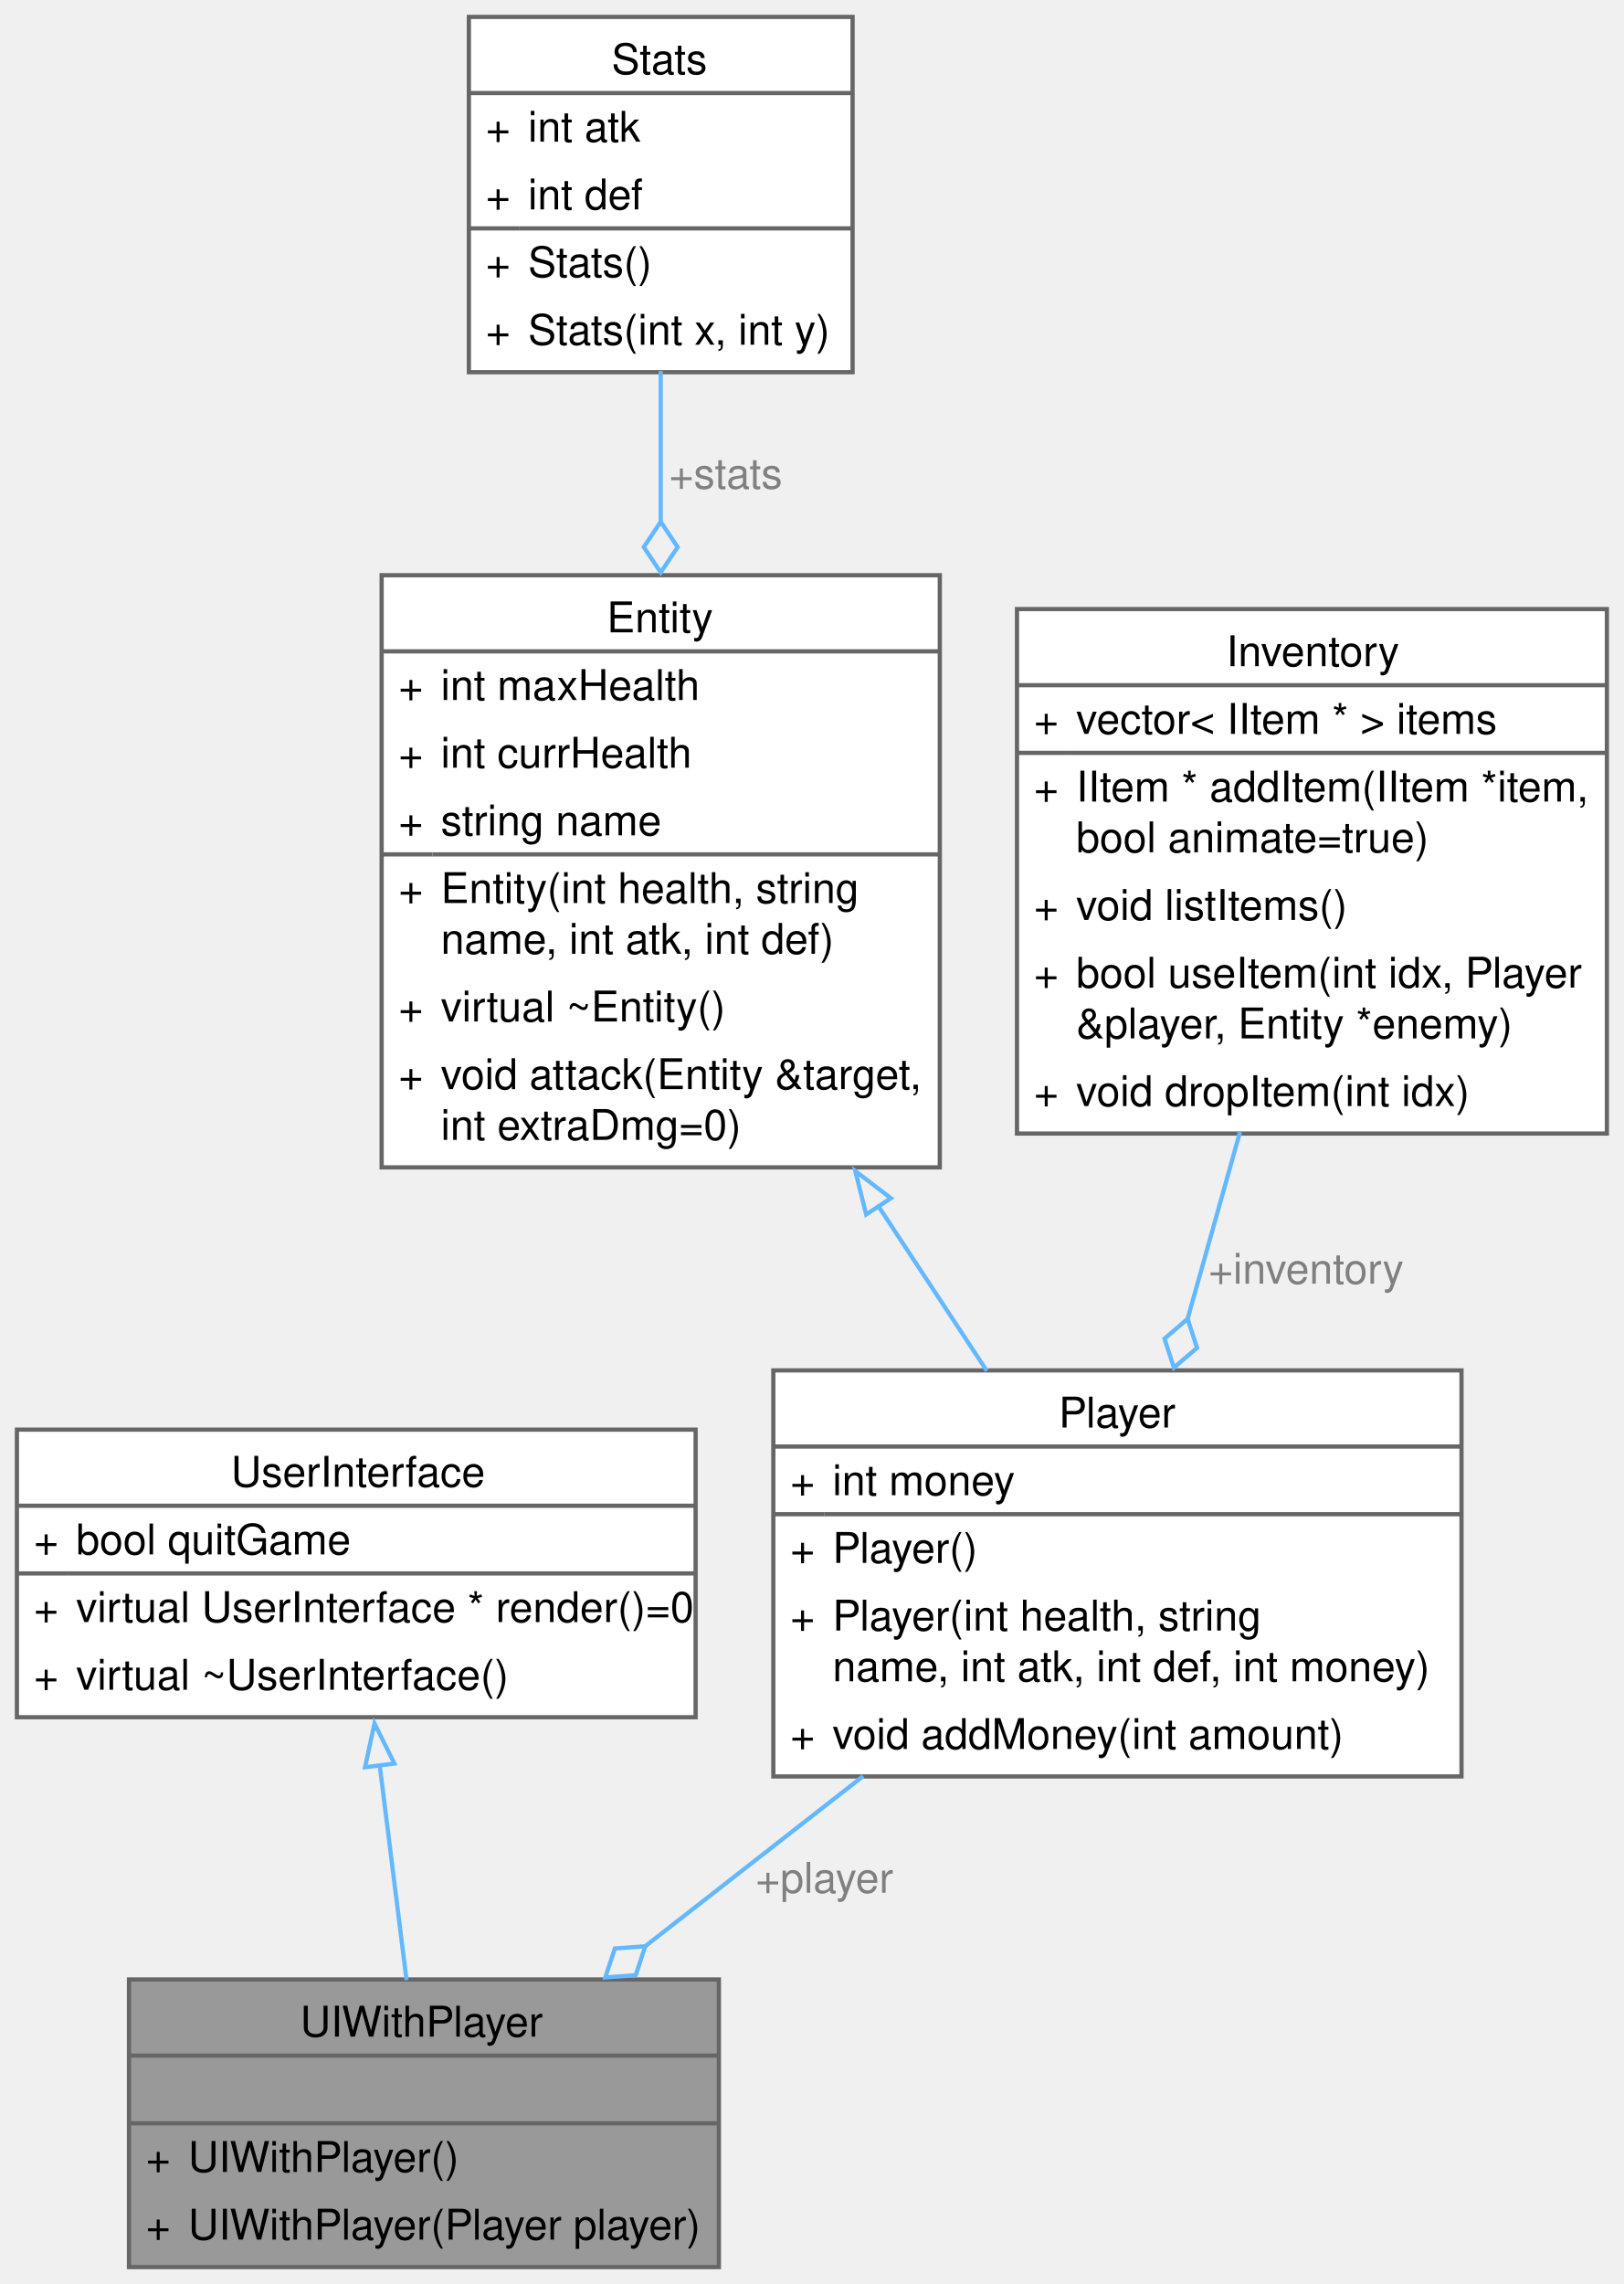
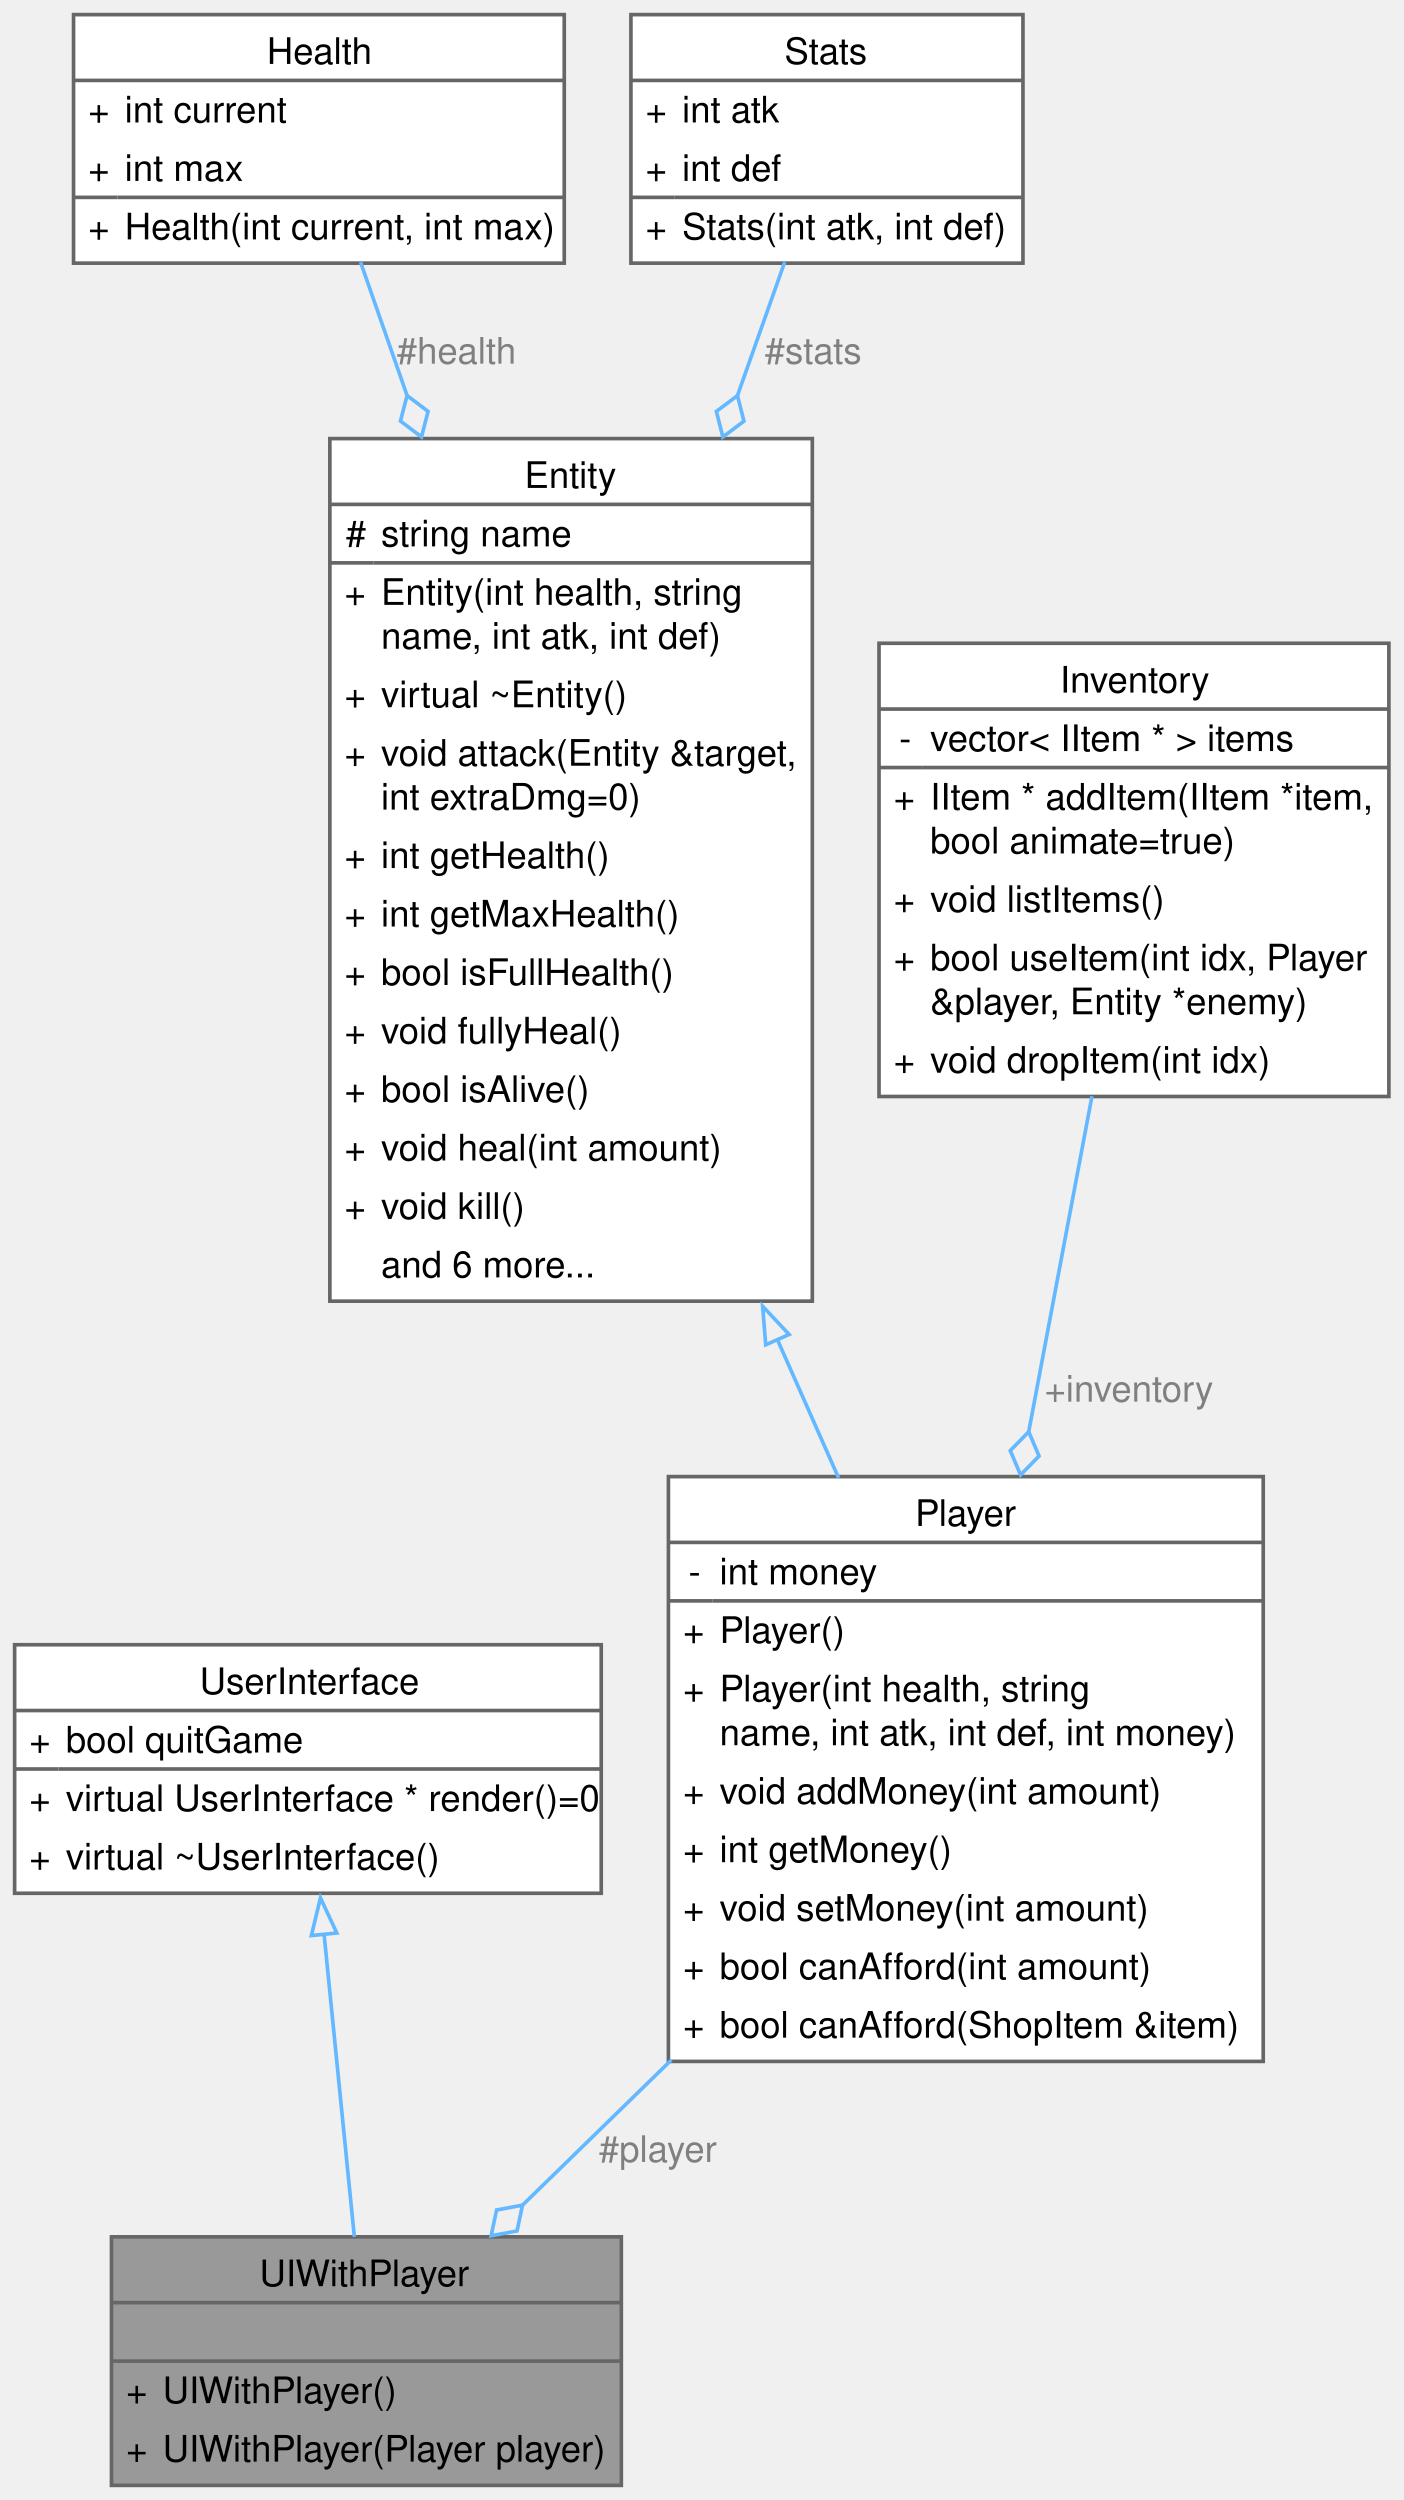
- <svg xmlns="http://www.w3.org/2000/svg" xmlns:xlink="http://www.w3.org/1999/xlink" width="384pt" height="540pt" viewBox="0.00 0.00 384.00 540.00">
-   <g id="graph0" class="graph" transform="scale(1 1) rotate(0) translate(4 536)">
+ <svg xmlns="http://www.w3.org/2000/svg" xmlns:xlink="http://www.w3.org/1999/xlink" width="384pt" height="684pt" viewBox="0.00 0.00 384.00 684.00">
+   <g id="graph0" class="graph" transform="scale(1 1) rotate(0) translate(4 680)">
    <g id="Node000001" class="node">
      <g id="a_Node000001">
        <a xlink:title="Basically just the base class for all user interfaces that have a player.">
          <polygon fill="#999999" stroke="none" points="166,-68 26.5,-68 26.5,0 166,0 166,-68" />
          <text text-anchor="start" x="67" y="-54.5" font-family="Helvetica,sans-Serif" font-size="10.00">UIWithPlayer</text>
          <text text-anchor="start" x="94.75" y="-38.5" font-family="Helvetica,sans-Serif" font-size="10.00"> </text>
          <text text-anchor="start" x="30.5" y="-22.5" font-family="Helvetica,sans-Serif" font-size="10.00">+</text>
          <text text-anchor="start" x="40.5" y="-22.5" font-family="Helvetica,sans-Serif" font-size="10.00">UIWithPlayer()</text>
          <text text-anchor="start" x="30.5" y="-6.5" font-family="Helvetica,sans-Serif" font-size="10.00">+</text>
          <text text-anchor="start" x="40.5" y="-6.5" font-family="Helvetica,sans-Serif" font-size="10.00">UIWithPlayer(Player player)</text>
          <polygon fill="#666666" stroke="#666666" points="26.5,-50 26.5,-50 166,-50 166,-50 26.5,-50" />
          <polygon fill="#666666" stroke="#666666" points="26.5,-34 26.5,-34 166,-34 166,-34 26.5,-34" />
          <polygon fill="none" stroke="#666666" points="26.5,0 26.5,-68 166,-68 166,0 26.5,0" />
        </a>
      </g>
    </g>
    <g id="Node000002" class="node">
      <g id="a_Node000002">
        <a xlink:href="class_user_interface.html" target="_top" xlink:title="Base class for all user interfaces in the game.">
-           <polygon fill="white" stroke="none" points="160.5,-198 0,-198 0,-130 160.5,-130 160.5,-198" />
-           <text text-anchor="start" x="50.62" y="-184.5" font-family="Helvetica,sans-Serif" font-size="10.00">UserInterface</text>
+           <polygon fill="white" stroke="none" points="160.5,-230 0,-230 0,-162 160.5,-162 160.5,-230" />
+           <text text-anchor="start" x="50.62" y="-216.5" font-family="Helvetica,sans-Serif" font-size="10.00">UserInterface</text>
+           <text text-anchor="start" x="4" y="-200.5" font-family="Helvetica,sans-Serif" font-size="10.00">+</text>
+           <text text-anchor="start" x="14" y="-200.5" font-family="Helvetica,sans-Serif" font-size="10.00">bool quitGame</text>
+           <text text-anchor="start" x="4" y="-184.5" font-family="Helvetica,sans-Serif" font-size="10.00">+</text>
+           <text text-anchor="start" x="14" y="-184.5" font-family="Helvetica,sans-Serif" font-size="10.00">virtual UserInterface * render()=0</text>
          <text text-anchor="start" x="4" y="-168.5" font-family="Helvetica,sans-Serif" font-size="10.00">+</text>
-           <text text-anchor="start" x="14" y="-168.5" font-family="Helvetica,sans-Serif" font-size="10.00">bool quitGame</text>
-           <text text-anchor="start" x="4" y="-152.5" font-family="Helvetica,sans-Serif" font-size="10.00">+</text>
-           <text text-anchor="start" x="14" y="-152.5" font-family="Helvetica,sans-Serif" font-size="10.00">virtual UserInterface * render()=0</text>
-           <text text-anchor="start" x="4" y="-136.5" font-family="Helvetica,sans-Serif" font-size="10.00">+</text>
-           <text text-anchor="start" x="14" y="-136.5" font-family="Helvetica,sans-Serif" font-size="10.00">virtual ~UserInterface()</text>
-           <polygon fill="#666666" stroke="#666666" points="0,-180 0,-180 160.5,-180 160.5,-180 0,-180" />
-           <polygon fill="#666666" stroke="#666666" points="0,-164 0,-164 12,-164 12,-164 0,-164" />
-           <polygon fill="#666666" stroke="#666666" points="12,-164 12,-164 160.5,-164 160.5,-164 12,-164" />
-           <polygon fill="none" stroke="#666666" points="0,-130 0,-198 160.5,-198 160.5,-130 0,-130" />
+           <text text-anchor="start" x="14" y="-168.5" font-family="Helvetica,sans-Serif" font-size="10.00">virtual ~UserInterface()</text>
+           <polygon fill="#666666" stroke="#666666" points="0,-212 0,-212 160.5,-212 160.5,-212 0,-212" />
+           <polygon fill="#666666" stroke="#666666" points="0,-196 0,-196 12,-196 12,-196 0,-196" />
+           <polygon fill="#666666" stroke="#666666" points="12,-196 12,-196 160.5,-196 160.5,-196 12,-196" />
+           <polygon fill="none" stroke="#666666" points="0,-162 0,-230 160.5,-230 160.5,-162 0,-162" />
        </a>
      </g>
    </g>
    <g id="edge1_Node000001_Node000002" class="edge">
      <g id="a_edge1_Node000001_Node000002">
        <a xlink:title=" ">
-           <path fill="none" stroke="#63b8ff" d="M85.77,-118.84C87.86,-102.1 90.2,-83.36 92.14,-67.85" />
-           <polygon fill="none" stroke="#63b8ff" points="82.33,-118.18 84.56,-128.53 89.27,-119.05 82.33,-118.18" />
+           <path fill="none" stroke="#63b8ff" d="M84.64,-151.06C87.27,-124.82 90.55,-92.02 92.95,-68" />
+           <polygon fill="none" stroke="#63b8ff" points="81.19,-150.43 83.68,-160.73 88.15,-151.13 81.19,-150.43" />
        </a>
      </g>
    </g>
    <g id="Node000003" class="node">
      <g id="a_Node000003">
        <a xlink:href="class_player.html" target="_top" xlink:title="The Player class is an Entity that has an inventory and money.">
-           <polygon fill="white" stroke="none" points="341.62,-212 178.88,-212 178.88,-116 341.62,-116 341.62,-212" />
-           <text text-anchor="start" x="246.38" y="-198.5" font-family="Helvetica,sans-Serif" font-size="10.00">Player</text>
-           <text text-anchor="start" x="182.88" y="-182.5" font-family="Helvetica,sans-Serif" font-size="10.00">+</text>
-           <text text-anchor="start" x="192.88" y="-182.5" font-family="Helvetica,sans-Serif" font-size="10.00">int money</text>
-           <text text-anchor="start" x="182.88" y="-166.5" font-family="Helvetica,sans-Serif" font-size="10.00">+</text>
-           <text text-anchor="start" x="192.88" y="-166.5" font-family="Helvetica,sans-Serif" font-size="10.00">Player()</text>
-           <text text-anchor="start" x="182.88" y="-150.5" font-family="Helvetica,sans-Serif" font-size="10.00">+</text>
-           <text text-anchor="start" x="192.88" y="-150.5" font-family="Helvetica,sans-Serif" font-size="10.00">Player(int health, string</text>
-           <text text-anchor="start" x="192.88" y="-138.5" font-family="Helvetica,sans-Serif" font-size="10.00"> name, int atk, int def, int money)</text>
+           <polygon fill="white" stroke="none" points="341.62,-276 178.88,-276 178.88,-116 341.62,-116 341.62,-276" />
+           <text text-anchor="start" x="246.38" y="-262.5" font-family="Helvetica,sans-Serif" font-size="10.00">Player</text>
+           <text text-anchor="start" x="184.38" y="-246.5" font-family="Helvetica,sans-Serif" font-size="10.00">-</text>
+           <text text-anchor="start" x="192.88" y="-246.5" font-family="Helvetica,sans-Serif" font-size="10.00">int money</text>
+           <text text-anchor="start" x="182.88" y="-230.5" font-family="Helvetica,sans-Serif" font-size="10.00">+</text>
+           <text text-anchor="start" x="192.88" y="-230.5" font-family="Helvetica,sans-Serif" font-size="10.00">Player()</text>
+           <text text-anchor="start" x="182.88" y="-214.5" font-family="Helvetica,sans-Serif" font-size="10.00">+</text>
+           <text text-anchor="start" x="192.88" y="-214.5" font-family="Helvetica,sans-Serif" font-size="10.00">Player(int health, string</text>
+           <text text-anchor="start" x="192.88" y="-202.5" font-family="Helvetica,sans-Serif" font-size="10.00"> name, int atk, int def, int money)</text>
+           <text text-anchor="start" x="182.88" y="-186.5" font-family="Helvetica,sans-Serif" font-size="10.00">+</text>
+           <text text-anchor="start" x="192.88" y="-186.5" font-family="Helvetica,sans-Serif" font-size="10.00">void addMoney(int amount)</text>
+           <text text-anchor="start" x="182.88" y="-170.5" font-family="Helvetica,sans-Serif" font-size="10.00">+</text>
+           <text text-anchor="start" x="192.88" y="-170.5" font-family="Helvetica,sans-Serif" font-size="10.00">int getMoney()</text>
+           <text text-anchor="start" x="182.88" y="-154.5" font-family="Helvetica,sans-Serif" font-size="10.00">+</text>
+           <text text-anchor="start" x="192.88" y="-154.5" font-family="Helvetica,sans-Serif" font-size="10.00">void setMoney(int amount)</text>
+           <text text-anchor="start" x="182.88" y="-138.5" font-family="Helvetica,sans-Serif" font-size="10.00">+</text>
+           <text text-anchor="start" x="192.88" y="-138.5" font-family="Helvetica,sans-Serif" font-size="10.00">bool canAfford(int amount)</text>
          <text text-anchor="start" x="182.88" y="-122.5" font-family="Helvetica,sans-Serif" font-size="10.00">+</text>
-           <text text-anchor="start" x="192.88" y="-122.5" font-family="Helvetica,sans-Serif" font-size="10.00">void addMoney(int amount)</text>
-           <polygon fill="#666666" stroke="#666666" points="178.88,-194 178.88,-194 341.62,-194 341.62,-194 178.88,-194" />
-           <polygon fill="#666666" stroke="#666666" points="178.88,-178 178.88,-178 190.88,-178 190.88,-178 178.88,-178" />
-           <polygon fill="#666666" stroke="#666666" points="190.88,-178 190.88,-178 341.62,-178 341.62,-178 190.88,-178" />
-           <polygon fill="none" stroke="#666666" points="178.88,-116 178.88,-212 341.62,-212 341.62,-116 178.88,-116" />
+           <text text-anchor="start" x="192.88" y="-122.5" font-family="Helvetica,sans-Serif" font-size="10.00">bool canAfford(ShopItem &amp;item)</text>
+           <polygon fill="#666666" stroke="#666666" points="178.88,-258 178.88,-258 341.62,-258 341.62,-258 178.88,-258" />
+           <polygon fill="#666666" stroke="#666666" points="178.88,-242 178.88,-242 190.88,-242 190.88,-242 178.88,-242" />
+           <polygon fill="#666666" stroke="#666666" points="190.88,-242 190.88,-242 341.62,-242 341.62,-242 190.88,-242" />
+           <polygon fill="none" stroke="#666666" points="178.88,-116 178.88,-276 341.62,-276 341.62,-116 178.88,-116" />
        </a>
      </g>
    </g>
    <g id="edge2_Node000001_Node000003" class="edge">
      <g id="a_edge2_Node000001_Node000003">
        <a xlink:title=" ">
-           <path fill="none" stroke="#63b8ff" d="M200.11,-116.06C183.16,-102.83 164.85,-88.54 148.4,-75.71" />
-           <polygon fill="none" stroke="#63b8ff" points="148.6,-75.86 141.41,-75.32 139.14,-68.48 146.33,-69.01 148.6,-75.86" />
-         </a>
-       </g>
-       <text text-anchor="middle" x="190.96" y="-88.5" font-family="Helvetica,sans-Serif" font-size="10.00" fill="grey"> +player</text>
+           <path fill="none" stroke="#63b8ff" d="M179.69,-116.41C165.62,-102.68 151.49,-88.89 138.96,-76.67" />
+           <polygon fill="none" stroke="#63b8ff" points="138.96,-76.67 131.87,-75.34 130.37,-68.29 137.46,-69.61 138.96,-76.67" />
+         </a>
+       </g>
+       <text text-anchor="middle" x="175.99" y="-88.5" font-family="Helvetica,sans-Serif" font-size="10.00" fill="grey"> #player</text>
    </g>
    <g id="Node000004" class="node">
      <g id="a_Node000004">
        <a xlink:href="class_entity.html" target="_top" xlink:title="Base class for all entities in the game. This includes the player and enemies.">
-           <polygon fill="white" stroke="none" points="218.25,-400 86.25,-400 86.25,-260 218.25,-260 218.25,-400" />
-           <text text-anchor="start" x="139.5" y="-386.5" font-family="Helvetica,sans-Serif" font-size="10.00">Entity</text>
-           <text text-anchor="start" x="90.25" y="-370.5" font-family="Helvetica,sans-Serif" font-size="10.00">+</text>
-           <text text-anchor="start" x="100.25" y="-370.5" font-family="Helvetica,sans-Serif" font-size="10.00">int maxHealth</text>
-           <text text-anchor="start" x="90.25" y="-354.5" font-family="Helvetica,sans-Serif" font-size="10.00">+</text>
-           <text text-anchor="start" x="100.25" y="-354.5" font-family="Helvetica,sans-Serif" font-size="10.00">int currHealth</text>
-           <text text-anchor="start" x="90.25" y="-338.5" font-family="Helvetica,sans-Serif" font-size="10.00">+</text>
-           <text text-anchor="start" x="100.25" y="-338.5" font-family="Helvetica,sans-Serif" font-size="10.00">string name</text>
-           <text text-anchor="start" x="90.25" y="-322.5" font-family="Helvetica,sans-Serif" font-size="10.00">+</text>
-           <text text-anchor="start" x="100.25" y="-322.5" font-family="Helvetica,sans-Serif" font-size="10.00">Entity(int health, string</text>
-           <text text-anchor="start" x="100.25" y="-310.5" font-family="Helvetica,sans-Serif" font-size="10.00"> name, int atk, int def)</text>
-           <text text-anchor="start" x="90.25" y="-294.5" font-family="Helvetica,sans-Serif" font-size="10.00">+</text>
-           <text text-anchor="start" x="100.25" y="-294.5" font-family="Helvetica,sans-Serif" font-size="10.00">virtual ~Entity()</text>
-           <text text-anchor="start" x="90.25" y="-278.5" font-family="Helvetica,sans-Serif" font-size="10.00">+</text>
-           <text text-anchor="start" x="100.25" y="-278.5" font-family="Helvetica,sans-Serif" font-size="10.00">void attack(Entity &amp;target,</text>
-           <text text-anchor="start" x="100.25" y="-266.5" font-family="Helvetica,sans-Serif" font-size="10.00"> int extraDmg=0)</text>
-           <polygon fill="#666666" stroke="#666666" points="86.25,-382 86.25,-382 218.25,-382 218.25,-382 86.25,-382" />
-           <polygon fill="#666666" stroke="#666666" points="86.25,-334 86.25,-334 98.25,-334 98.25,-334 86.25,-334" />
-           <polygon fill="#666666" stroke="#666666" points="98.25,-334 98.25,-334 218.25,-334 218.25,-334 98.25,-334" />
-           <polygon fill="none" stroke="#666666" points="86.25,-260 86.25,-400 218.25,-400 218.25,-260 86.25,-260" />
+           <polygon fill="white" stroke="none" points="218.25,-560 86.25,-560 86.25,-324 218.25,-324 218.25,-560" />
+           <text text-anchor="start" x="139.5" y="-546.5" font-family="Helvetica,sans-Serif" font-size="10.00">Entity</text>
+           <text text-anchor="start" x="90.62" y="-530.5" font-family="Helvetica,sans-Serif" font-size="10.00">#</text>
+           <text text-anchor="start" x="100.25" y="-530.5" font-family="Helvetica,sans-Serif" font-size="10.00">string name</text>
+           <text text-anchor="start" x="90.25" y="-514.5" font-family="Helvetica,sans-Serif" font-size="10.00">+</text>
+           <text text-anchor="start" x="100.25" y="-514.5" font-family="Helvetica,sans-Serif" font-size="10.00">Entity(int health, string</text>
+           <text text-anchor="start" x="100.25" y="-502.5" font-family="Helvetica,sans-Serif" font-size="10.00"> name, int atk, int def)</text>
+           <text text-anchor="start" x="90.25" y="-486.5" font-family="Helvetica,sans-Serif" font-size="10.00">+</text>
+           <text text-anchor="start" x="100.25" y="-486.5" font-family="Helvetica,sans-Serif" font-size="10.00">virtual ~Entity()</text>
+           <text text-anchor="start" x="90.25" y="-470.5" font-family="Helvetica,sans-Serif" font-size="10.00">+</text>
+           <text text-anchor="start" x="100.25" y="-470.5" font-family="Helvetica,sans-Serif" font-size="10.00">void attack(Entity &amp;target,</text>
+           <text text-anchor="start" x="100.25" y="-458.5" font-family="Helvetica,sans-Serif" font-size="10.00"> int extraDmg=0)</text>
+           <text text-anchor="start" x="90.25" y="-442.5" font-family="Helvetica,sans-Serif" font-size="10.00">+</text>
+           <text text-anchor="start" x="100.25" y="-442.5" font-family="Helvetica,sans-Serif" font-size="10.00">int getHealth()</text>
+           <text text-anchor="start" x="90.25" y="-426.5" font-family="Helvetica,sans-Serif" font-size="10.00">+</text>
+           <text text-anchor="start" x="100.25" y="-426.5" font-family="Helvetica,sans-Serif" font-size="10.00">int getMaxHealth()</text>
+           <text text-anchor="start" x="90.25" y="-410.5" font-family="Helvetica,sans-Serif" font-size="10.00">+</text>
+           <text text-anchor="start" x="100.25" y="-410.5" font-family="Helvetica,sans-Serif" font-size="10.00">bool isFullHealth()</text>
+           <text text-anchor="start" x="90.25" y="-394.5" font-family="Helvetica,sans-Serif" font-size="10.00">+</text>
+           <text text-anchor="start" x="100.25" y="-394.5" font-family="Helvetica,sans-Serif" font-size="10.00">void fullyHeal()</text>
+           <text text-anchor="start" x="90.25" y="-378.5" font-family="Helvetica,sans-Serif" font-size="10.00">+</text>
+           <text text-anchor="start" x="100.25" y="-378.5" font-family="Helvetica,sans-Serif" font-size="10.00">bool isAlive()</text>
+           <text text-anchor="start" x="90.25" y="-362.5" font-family="Helvetica,sans-Serif" font-size="10.00">+</text>
+           <text text-anchor="start" x="100.25" y="-362.5" font-family="Helvetica,sans-Serif" font-size="10.00">void heal(int amount)</text>
+           <text text-anchor="start" x="90.25" y="-346.5" font-family="Helvetica,sans-Serif" font-size="10.00">+</text>
+           <text text-anchor="start" x="100.25" y="-346.5" font-family="Helvetica,sans-Serif" font-size="10.00">void kill()</text>
+           <text text-anchor="start" x="100.25" y="-330.5" font-family="Helvetica,sans-Serif" font-size="10.00">and 6 more...</text>
+           <polygon fill="#666666" stroke="#666666" points="86.25,-542 86.25,-542 218.25,-542 218.25,-542 86.25,-542" />
+           <polygon fill="#666666" stroke="#666666" points="86.25,-526 86.25,-526 98.25,-526 98.25,-526 86.25,-526" />
+           <polygon fill="#666666" stroke="#666666" points="98.25,-526 98.25,-526 218.25,-526 218.25,-526 98.25,-526" />
+           <polygon fill="none" stroke="#666666" points="86.25,-324 86.25,-560 218.25,-560 218.25,-324 86.25,-324" />
        </a>
      </g>
    </g>
    <g id="edge3_Node000003_Node000004" class="edge">
      <g id="a_edge3_Node000003_Node000004">
        <a xlink:title=" ">
-           <path fill="none" stroke="#63b8ff" d="M203.51,-251.16C212.34,-237.75 221.27,-224.19 229.35,-211.92" />
-           <polygon fill="none" stroke="#63b8ff" points="200.84,-248.86 198.26,-259.14 206.68,-252.71 200.84,-248.86" />
+           <path fill="none" stroke="#63b8ff" d="M208.63,-313.63C214.35,-300.7 220.04,-287.85 225.43,-275.66" />
+           <polygon fill="none" stroke="#63b8ff" points="205.5,-312.06 204.65,-322.62 211.9,-314.89 205.5,-312.06" />
        </a>
      </g>
    </g>
    <g id="Node000005" class="node">
      <g id="a_Node000005">
-         <a xlink:href="class_stats.html" target="_top" xlink:title="Stats for all entities.">
-           <polygon fill="white" stroke="none" points="197.62,-532 106.88,-532 106.88,-448 197.62,-448 197.62,-532" />
-           <text text-anchor="start" x="140.62" y="-518.5" font-family="Helvetica,sans-Serif" font-size="10.00">Stats</text>
-           <text text-anchor="start" x="110.88" y="-502.5" font-family="Helvetica,sans-Serif" font-size="10.00">+</text>
-           <text text-anchor="start" x="120.88" y="-502.5" font-family="Helvetica,sans-Serif" font-size="10.00">int atk</text>
-           <text text-anchor="start" x="110.88" y="-486.5" font-family="Helvetica,sans-Serif" font-size="10.00">+</text>
-           <text text-anchor="start" x="120.88" y="-486.5" font-family="Helvetica,sans-Serif" font-size="10.00">int def</text>
-           <text text-anchor="start" x="110.88" y="-470.5" font-family="Helvetica,sans-Serif" font-size="10.00">+</text>
-           <text text-anchor="start" x="120.88" y="-470.5" font-family="Helvetica,sans-Serif" font-size="10.00">Stats()</text>
-           <text text-anchor="start" x="110.88" y="-454.5" font-family="Helvetica,sans-Serif" font-size="10.00">+</text>
-           <text text-anchor="start" x="120.88" y="-454.5" font-family="Helvetica,sans-Serif" font-size="10.00">Stats(int x, int y)</text>
-           <polygon fill="#666666" stroke="#666666" points="106.88,-514 106.88,-514 197.62,-514 197.62,-514 106.88,-514" />
-           <polygon fill="#666666" stroke="#666666" points="106.88,-482 106.88,-482 118.88,-482 118.88,-482 106.88,-482" />
-           <polygon fill="#666666" stroke="#666666" points="118.88,-482 118.88,-482 197.62,-482 197.62,-482 118.88,-482" />
-           <polygon fill="none" stroke="#666666" points="106.88,-448 106.88,-532 197.62,-532 197.62,-448 106.88,-448" />
+         <a xlink:href="struct_health.html" target="_top" xlink:title=" ">
+           <polygon fill="white" stroke="none" points="150.38,-676 16.12,-676 16.12,-608 150.38,-608 150.38,-676" />
+           <text text-anchor="start" x="69" y="-662.5" font-family="Helvetica,sans-Serif" font-size="10.00">Health</text>
+           <text text-anchor="start" x="20.12" y="-646.5" font-family="Helvetica,sans-Serif" font-size="10.00">+</text>
+           <text text-anchor="start" x="30.12" y="-646.5" font-family="Helvetica,sans-Serif" font-size="10.00">int current</text>
+           <text text-anchor="start" x="20.12" y="-630.5" font-family="Helvetica,sans-Serif" font-size="10.00">+</text>
+           <text text-anchor="start" x="30.12" y="-630.5" font-family="Helvetica,sans-Serif" font-size="10.00">int max</text>
+           <text text-anchor="start" x="20.12" y="-614.5" font-family="Helvetica,sans-Serif" font-size="10.00">+</text>
+           <text text-anchor="start" x="30.12" y="-614.5" font-family="Helvetica,sans-Serif" font-size="10.00">Health(int current, int max)</text>
+           <polygon fill="#666666" stroke="#666666" points="16.12,-658 16.12,-658 150.38,-658 150.38,-658 16.12,-658" />
+           <polygon fill="#666666" stroke="#666666" points="16.12,-626 16.12,-626 28.12,-626 28.12,-626 16.12,-626" />
+           <polygon fill="#666666" stroke="#666666" points="28.12,-626 28.12,-626 150.38,-626 150.38,-626 28.12,-626" />
+           <polygon fill="none" stroke="#666666" points="16.12,-608 16.12,-676 150.38,-676 150.38,-608 16.12,-608" />
        </a>
      </g>
    </g>
    <g id="edge4_Node000004_Node000005" class="edge">
      <g id="a_edge4_Node000004_Node000005">
        <a xlink:title=" ">
-           <path fill="none" stroke="#63b8ff" d="M152.25,-448.31C152.25,-437.32 152.25,-425.02 152.25,-412.63" />
-           <polygon fill="none" stroke="#63b8ff" points="152.25,-412.65 148.25,-406.65 152.25,-400.65 156.25,-406.65 152.25,-412.65" />
-         </a>
-       </g>
-       <text text-anchor="middle" x="167.62" y="-420.5" font-family="Helvetica,sans-Serif" font-size="10.00" fill="grey"> +stats</text>
+           <path fill="none" stroke="#63b8ff" d="M94.64,-608.3C98.37,-597.6 102.77,-584.98 107.45,-571.57" />
+           <polygon fill="none" stroke="#63b8ff" points="107.37,-571.78 105.57,-564.8 111.32,-560.45 113.12,-567.43 107.37,-571.78" />
+         </a>
+       </g>
+       <text text-anchor="middle" x="120.89" y="-580.5" font-family="Helvetica,sans-Serif" font-size="10.00" fill="grey"> #health</text>
    </g>
    <g id="Node000006" class="node">
      <g id="a_Node000006">
+         <a xlink:href="struct_stats.html" target="_top" xlink:title="Stats for all entities.">
+           <polygon fill="white" stroke="none" points="275.88,-676 168.62,-676 168.62,-608 275.88,-608 275.88,-676" />
+           <text text-anchor="start" x="210.62" y="-662.5" font-family="Helvetica,sans-Serif" font-size="10.00">Stats</text>
+           <text text-anchor="start" x="172.62" y="-646.5" font-family="Helvetica,sans-Serif" font-size="10.00">+</text>
+           <text text-anchor="start" x="182.62" y="-646.5" font-family="Helvetica,sans-Serif" font-size="10.00">int atk</text>
+           <text text-anchor="start" x="172.62" y="-630.5" font-family="Helvetica,sans-Serif" font-size="10.00">+</text>
+           <text text-anchor="start" x="182.62" y="-630.5" font-family="Helvetica,sans-Serif" font-size="10.00">int def</text>
+           <text text-anchor="start" x="172.62" y="-614.5" font-family="Helvetica,sans-Serif" font-size="10.00">+</text>
+           <text text-anchor="start" x="182.62" y="-614.5" font-family="Helvetica,sans-Serif" font-size="10.00">Stats(int atk, int def)</text>
+           <polygon fill="#666666" stroke="#666666" points="168.62,-658 168.62,-658 275.88,-658 275.88,-658 168.62,-658" />
+           <polygon fill="#666666" stroke="#666666" points="168.62,-626 168.62,-626 180.62,-626 180.62,-626 168.62,-626" />
+           <polygon fill="#666666" stroke="#666666" points="180.62,-626 180.62,-626 275.88,-626 275.88,-626 180.62,-626" />
+           <polygon fill="none" stroke="#666666" points="168.62,-608 168.62,-676 275.88,-676 275.88,-608 168.62,-608" />
+         </a>
+       </g>
+     </g>
+     <g id="edge5_Node000004_Node000006" class="edge">
+       <g id="a_edge5_Node000004_Node000006">
+         <a xlink:title=" ">
+           <path fill="none" stroke="#63b8ff" d="M210.69,-608.3C206.91,-597.6 202.45,-584.98 197.7,-571.57" />
+           <polygon fill="none" stroke="#63b8ff" points="197.77,-571.76 192,-567.44 193.77,-560.45 199.54,-564.77 197.77,-571.76" />
+         </a>
+       </g>
+       <text text-anchor="middle" x="218.48" y="-580.5" font-family="Helvetica,sans-Serif" font-size="10.00" fill="grey"> #stats</text>
+     </g>
+     <g id="Node000007" class="node">
+       <g id="a_Node000007">
        <a xlink:href="class_inventory.html" target="_top" xlink:title="Inventory class that holds all items for the player.">
-           <polygon fill="white" stroke="none" points="376,-392 236.5,-392 236.5,-268 376,-268 376,-392" />
-           <text text-anchor="start" x="286" y="-378.5" font-family="Helvetica,sans-Serif" font-size="10.00">Inventory</text>
-           <text text-anchor="start" x="240.5" y="-362.5" font-family="Helvetica,sans-Serif" font-size="10.00">+</text>
-           <text text-anchor="start" x="250.5" y="-362.5" font-family="Helvetica,sans-Serif" font-size="10.00">vector&lt; IItem * &gt; items</text>
-           <text text-anchor="start" x="240.5" y="-346.5" font-family="Helvetica,sans-Serif" font-size="10.00">+</text>
-           <text text-anchor="start" x="250.5" y="-346.5" font-family="Helvetica,sans-Serif" font-size="10.00">IItem * addItem(IItem *item,</text>
-           <text text-anchor="start" x="250.5" y="-334.5" font-family="Helvetica,sans-Serif" font-size="10.00"> bool animate=true)</text>
-           <text text-anchor="start" x="240.5" y="-318.5" font-family="Helvetica,sans-Serif" font-size="10.00">+</text>
-           <text text-anchor="start" x="250.5" y="-318.5" font-family="Helvetica,sans-Serif" font-size="10.00">void listItems()</text>
-           <text text-anchor="start" x="240.5" y="-302.5" font-family="Helvetica,sans-Serif" font-size="10.00">+</text>
-           <text text-anchor="start" x="250.5" y="-302.5" font-family="Helvetica,sans-Serif" font-size="10.00">bool useItem(int idx, Player</text>
-           <text text-anchor="start" x="250.5" y="-290.5" font-family="Helvetica,sans-Serif" font-size="10.00"> &amp;player, Entity *enemy)</text>
-           <text text-anchor="start" x="240.5" y="-274.5" font-family="Helvetica,sans-Serif" font-size="10.00">+</text>
-           <text text-anchor="start" x="250.5" y="-274.5" font-family="Helvetica,sans-Serif" font-size="10.00">void dropItem(int idx)</text>
-           <polygon fill="#666666" stroke="#666666" points="236.5,-374 236.5,-374 376,-374 376,-374 236.5,-374" />
-           <polygon fill="#666666" stroke="#666666" points="236.5,-358 236.5,-358 248.5,-358 248.5,-358 236.5,-358" />
-           <polygon fill="#666666" stroke="#666666" points="248.5,-358 248.5,-358 376,-358 376,-358 248.5,-358" />
-           <polygon fill="none" stroke="#666666" points="236.5,-268 236.5,-392 376,-392 376,-268 236.5,-268" />
-         </a>
-       </g>
-     </g>
-     <g id="edge5_Node000003_Node000006" class="edge">
-       <g id="a_edge5_Node000003_Node000006">
-         <a xlink:title=" ">
-           <path fill="none" stroke="#63b8ff" d="M289.25,-268.4C285.19,-253.93 280.87,-238.51 276.83,-224.11" />
-           <polygon fill="none" stroke="#63b8ff" points="276.85,-224.19 271.38,-219.49 273.61,-212.64 279.08,-217.33 276.85,-224.19" />
-         </a>
-       </g>
-       <text text-anchor="middle" x="304.87" y="-232.5" font-family="Helvetica,sans-Serif" font-size="10.00" fill="grey"> +inventory</text>
+           <polygon fill="white" stroke="none" points="376,-504 236.5,-504 236.5,-380 376,-380 376,-504" />
+           <text text-anchor="start" x="286" y="-490.5" font-family="Helvetica,sans-Serif" font-size="10.00">Inventory</text>
+           <text text-anchor="start" x="242" y="-474.5" font-family="Helvetica,sans-Serif" font-size="10.00">-</text>
+           <text text-anchor="start" x="250.5" y="-474.5" font-family="Helvetica,sans-Serif" font-size="10.00">vector&lt; IItem * &gt; items</text>
+           <text text-anchor="start" x="240.5" y="-458.5" font-family="Helvetica,sans-Serif" font-size="10.00">+</text>
+           <text text-anchor="start" x="250.5" y="-458.5" font-family="Helvetica,sans-Serif" font-size="10.00">IItem * addItem(IItem *item,</text>
+           <text text-anchor="start" x="250.5" y="-446.5" font-family="Helvetica,sans-Serif" font-size="10.00"> bool animate=true)</text>
+           <text text-anchor="start" x="240.5" y="-430.5" font-family="Helvetica,sans-Serif" font-size="10.00">+</text>
+           <text text-anchor="start" x="250.5" y="-430.5" font-family="Helvetica,sans-Serif" font-size="10.00">void listItems()</text>
+           <text text-anchor="start" x="240.5" y="-414.5" font-family="Helvetica,sans-Serif" font-size="10.00">+</text>
+           <text text-anchor="start" x="250.5" y="-414.5" font-family="Helvetica,sans-Serif" font-size="10.00">bool useItem(int idx, Player</text>
+           <text text-anchor="start" x="250.5" y="-402.5" font-family="Helvetica,sans-Serif" font-size="10.00"> &amp;player, Entity *enemy)</text>
+           <text text-anchor="start" x="240.5" y="-386.5" font-family="Helvetica,sans-Serif" font-size="10.00">+</text>
+           <text text-anchor="start" x="250.5" y="-386.5" font-family="Helvetica,sans-Serif" font-size="10.00">void dropItem(int idx)</text>
+           <polygon fill="#666666" stroke="#666666" points="236.5,-486 236.5,-486 376,-486 376,-486 236.5,-486" />
+           <polygon fill="#666666" stroke="#666666" points="236.5,-470 236.5,-470 248.5,-470 248.5,-470 236.5,-470" />
+           <polygon fill="#666666" stroke="#666666" points="248.5,-470 248.5,-470 376,-470 376,-470 248.5,-470" />
+           <polygon fill="none" stroke="#666666" points="236.5,-380 236.5,-504 376,-504 376,-380 236.5,-380" />
+         </a>
+       </g>
+     </g>
+     <g id="edge6_Node000003_Node000007" class="edge">
+       <g id="a_edge6_Node000003_Node000007">
+         <a xlink:title=" ">
+           <path fill="none" stroke="#63b8ff" d="M294.76,-380.06C289.52,-352.27 283.21,-318.78 277.42,-288.09" />
+           <polygon fill="none" stroke="#63b8ff" points="277.46,-288.27 272.41,-283.11 275.23,-276.47 280.28,-281.63 277.46,-288.27" />
+         </a>
+       </g>
+       <text text-anchor="middle" x="304.87" y="-296.5" font-family="Helvetica,sans-Serif" font-size="10.00" fill="grey"> +inventory</text>
    </g>
  </g>
</svg>
